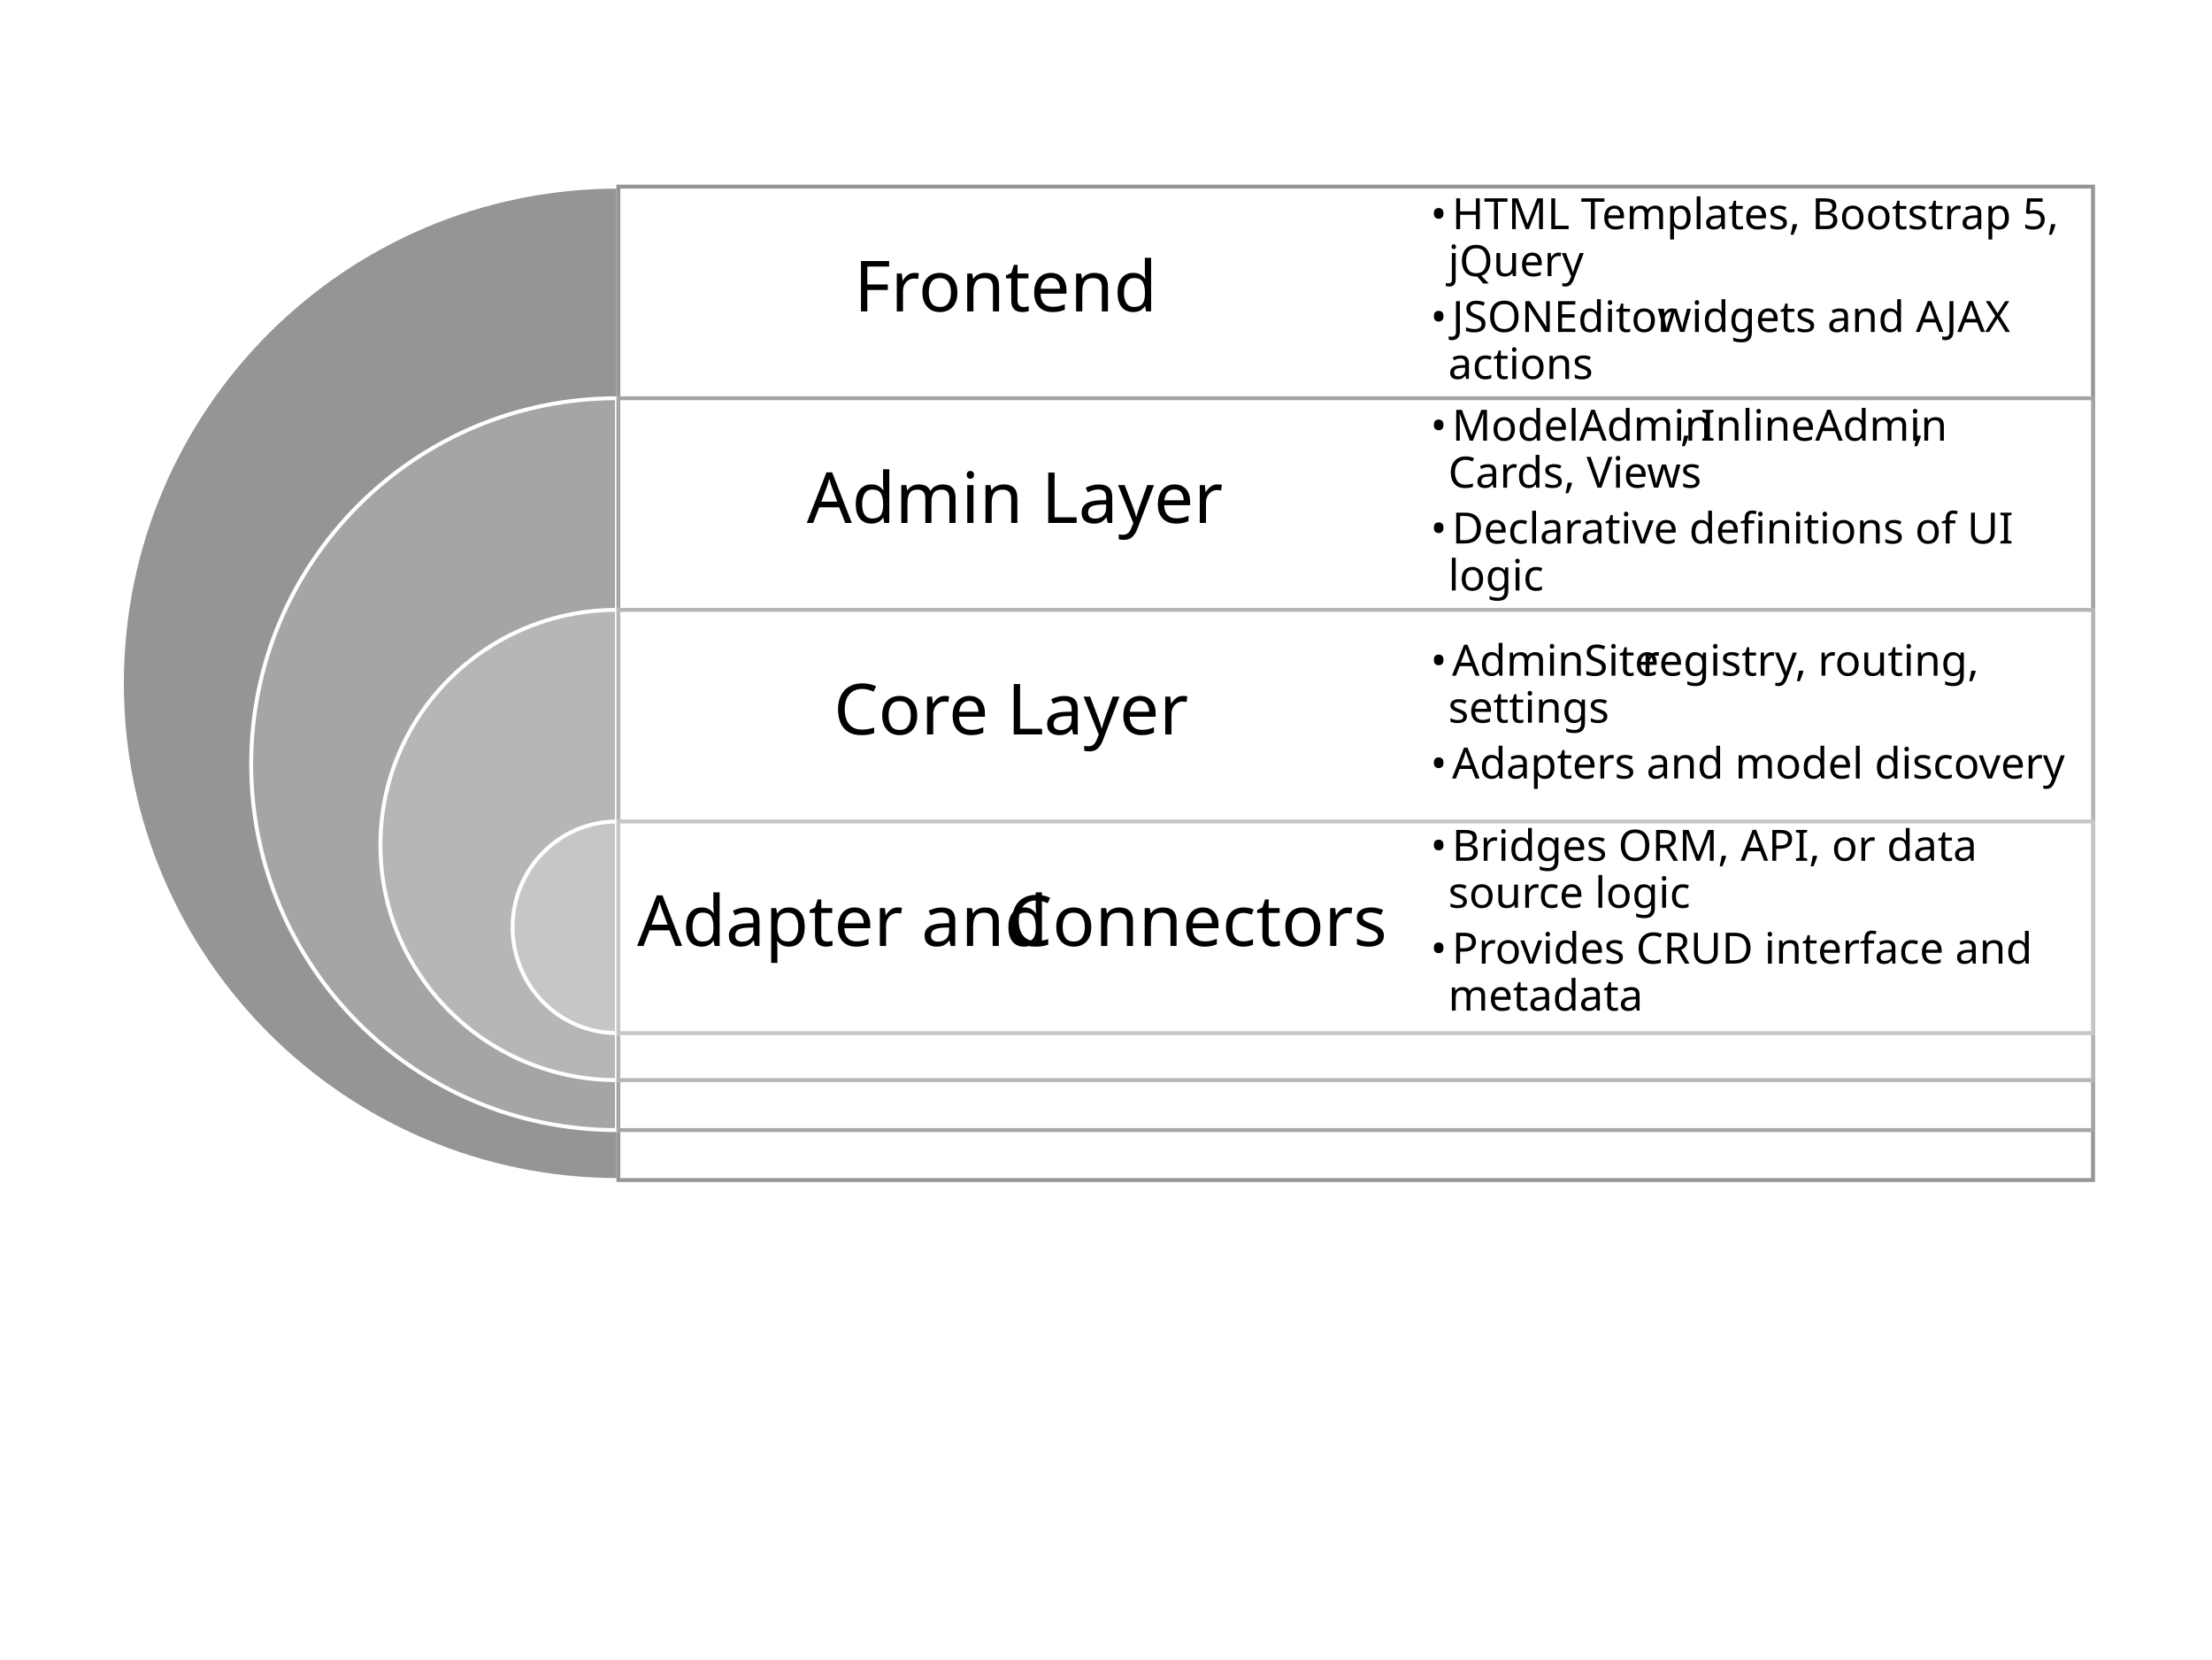
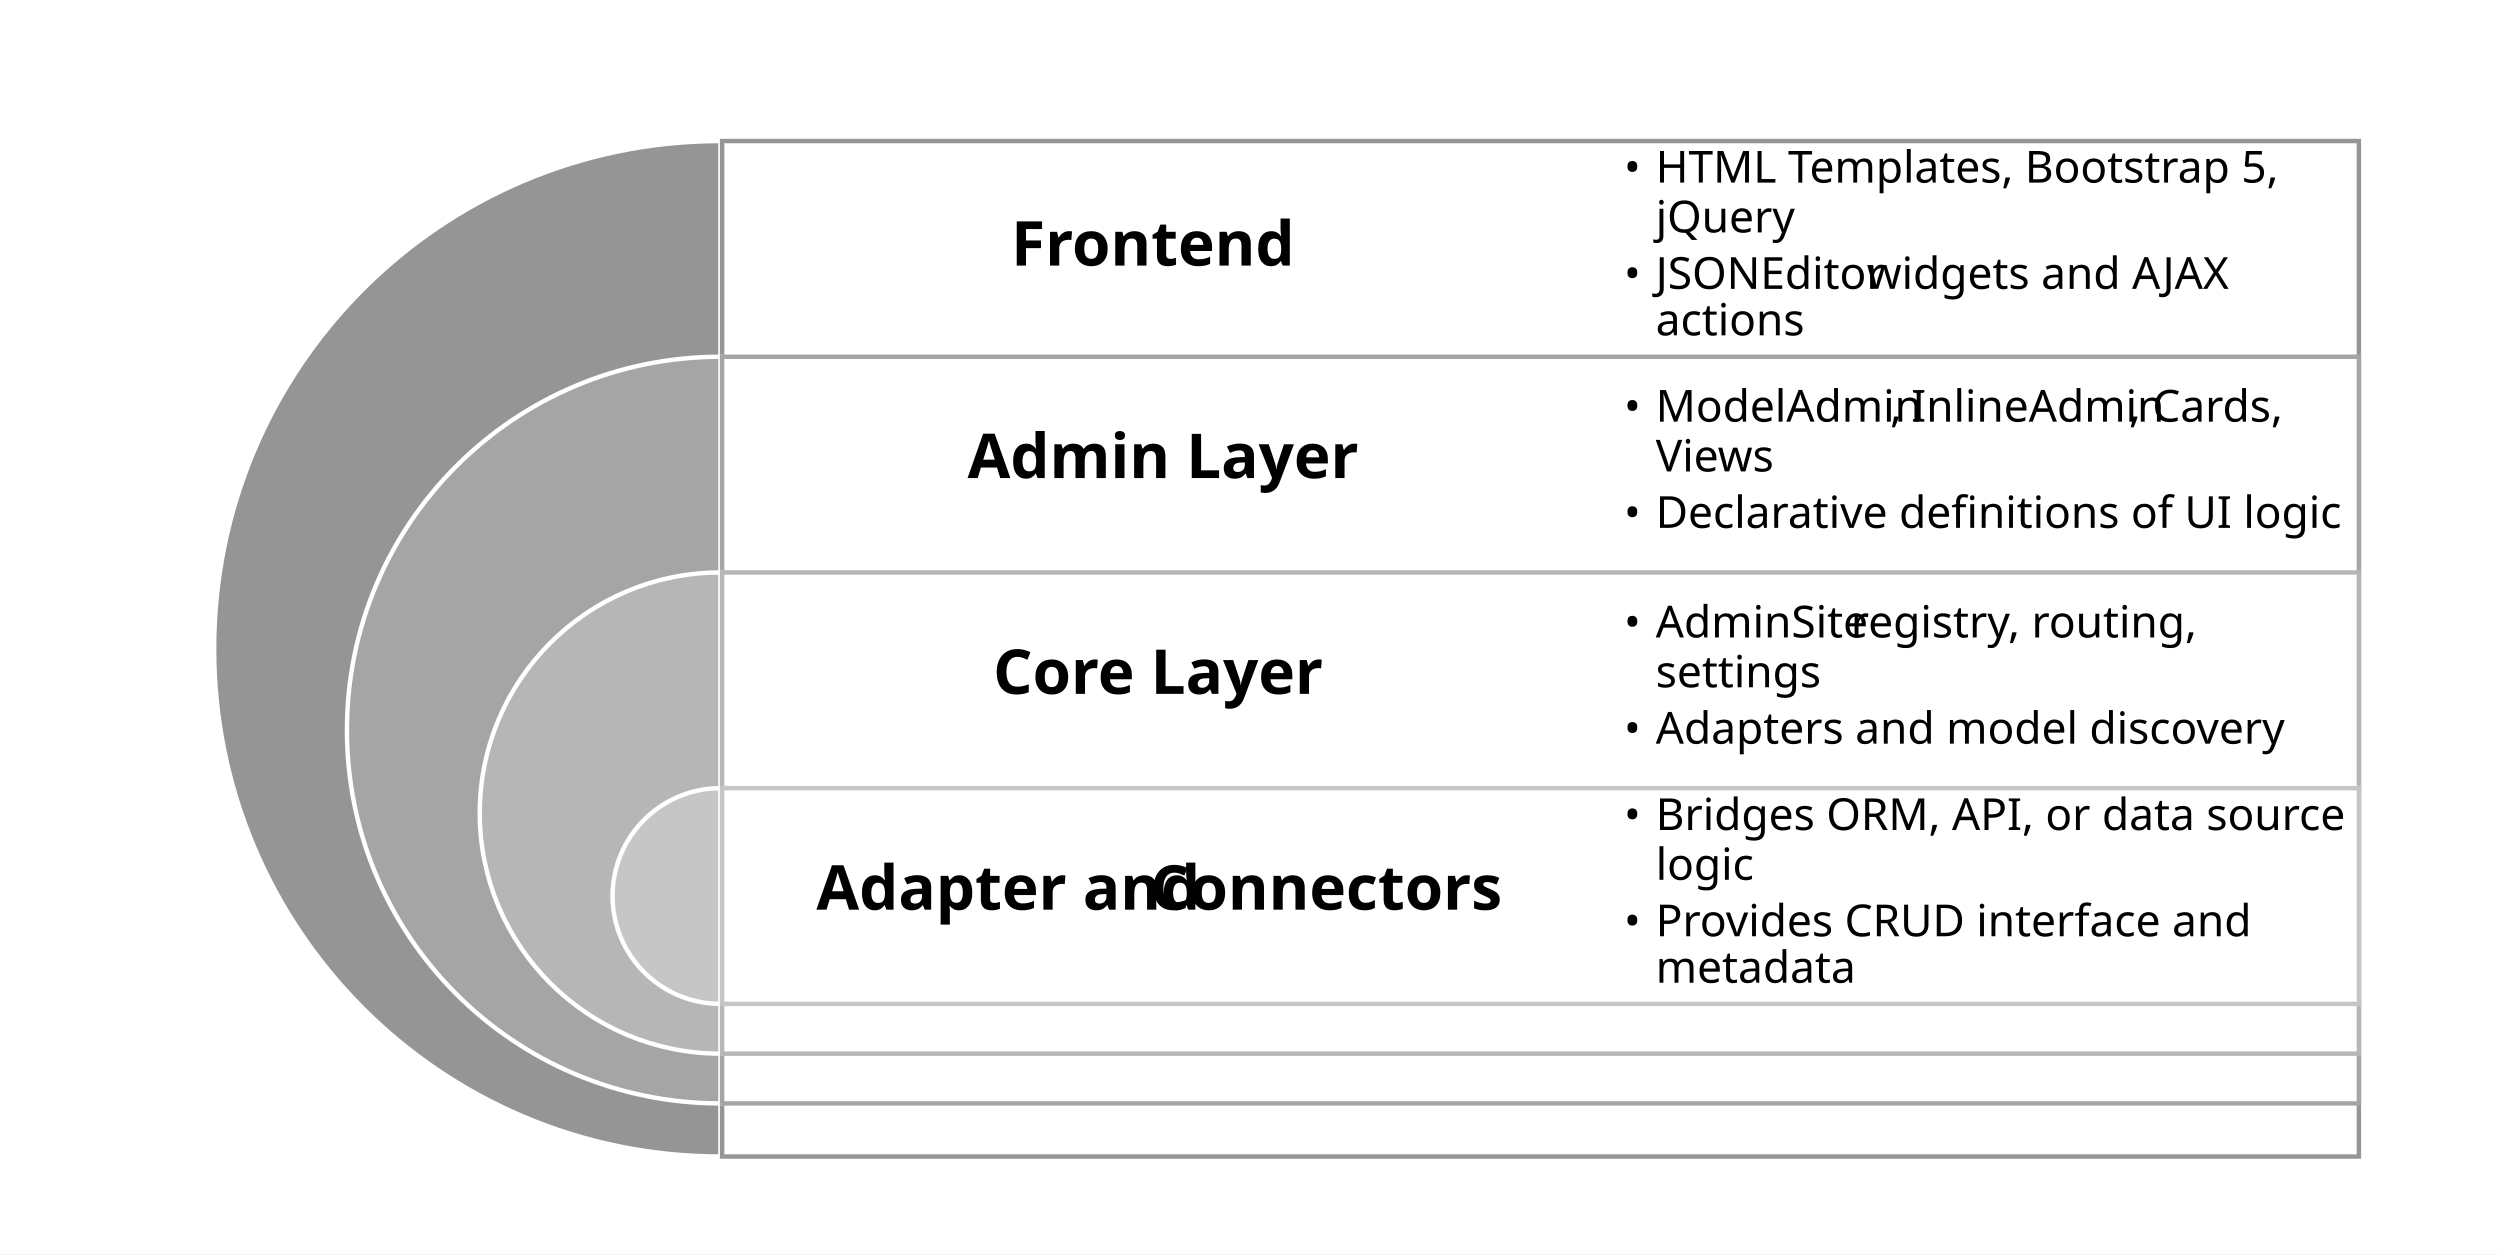
- <svg xmlns="http://www.w3.org/2000/svg" width="753" height="565" overflow="hidden">
-   <defs>
-     <clipPath id="clip0">
-       <rect x="0" y="0" width="753" height="565" />
-     </clipPath>
-   </defs>
-   <g clip-path="url(#clip0)">
-     <rect x="0" y="0" width="753" height="565.25" fill="#FFFFFF" />
-     <path d="M210.5 401.678C117.164 401.678 41.5 325.98 41.5 232.603 41.5 139.226 117.164 63.528 210.5 63.528L210.5 232.603Z" stroke="#FFFFFF" stroke-width="1.334" stroke-miterlimit="8" fill="#959595" fill-rule="evenodd" />
-     <rect x="210.5" y="63.528" width="502" height="338.15" stroke="#959595" stroke-width="1.334" stroke-miterlimit="8" fill="#FFFFFF" fill-opacity="0.902" />
-     <text font-family="Calibri,Calibri_MSFontService,sans-serif" font-weight="400" font-size="24.021" transform="matrix(1 0 0 1.00044 290.766 106)">Frontend</text>
-     <path d="M210 384.67C141.241 384.67 85.5 328.905 85.5 260.115 85.5 191.325 141.241 135.56 210 135.56L210 260.115Z" stroke="#FFFFFF" stroke-width="1.334" stroke-miterlimit="8" fill="#A5A5A5" fill-rule="evenodd" />
-     <rect x="210.5" y="135.56" width="502" height="249.11" stroke="#A5A5A5" stroke-width="1.334" stroke-miterlimit="8" fill="#FFFFFF" fill-opacity="0.902" />
-     <text font-family="Calibri,Calibri_MSFontService,sans-serif" font-weight="400" font-size="24.021" transform="matrix(1 0 0 1.00044 274.642 178)">Admin Layer</text>
-     <path d="M210 367.663C165.541 367.663 129.5 331.83 129.5 287.627 129.5 243.425 165.541 207.592 210 207.592L210 287.627Z" stroke="#FFFFFF" stroke-width="1.334" stroke-miterlimit="8" fill="#B6B6B6" fill-rule="evenodd" />
-     <rect x="210.5" y="207.592" width="502" height="160.071" stroke="#B6B6B6" stroke-width="1.334" stroke-miterlimit="8" fill="#FFFFFF" fill-opacity="0.902" />
-     <text font-family="Calibri,Calibri_MSFontService,sans-serif" font-weight="400" font-size="24.021" transform="matrix(1 0 0 1.00044 283.813 250)">Core Layer</text>
-     <path d="M210 351.656C190.394 351.656 174.5 335.531 174.5 315.64 174.5 295.749 190.394 279.624 210 279.624L210 315.64Z" stroke="#FFFFFF" stroke-width="1.334" stroke-miterlimit="8" fill="#C6C6C6" fill-rule="evenodd" />
-     <rect x="210.5" y="279.624" width="502" height="72.032" stroke="#C6C6C6" stroke-width="1.334" stroke-miterlimit="8" fill="#FFFFFF" fill-opacity="0.902" />
-     <text font-family="Calibri,Calibri_MSFontService,sans-serif" font-weight="400" font-size="24.021" transform="matrix(1 0 0 1.00044 216.88 322)">Adapter and</text>
-     <text font-family="Calibri,Calibri_MSFontService,sans-serif" font-weight="400" font-size="24.021" transform="matrix(1 0 0 1.00044 343.069 322)">Connectors</text>
-     <text font-family="Calibri,Calibri_MSFontService,sans-serif" font-weight="400" font-size="14.68" transform="matrix(1 0 0 1.00044 486.987 78)">•</text>
-     <text font-family="Calibri,Calibri_MSFontService,sans-serif" font-weight="400" font-size="14.68" transform="matrix(1 0 0 1.00044 494.297 78)">HTML Templates, Bootstrap 5,</text>
-     <text font-family="Calibri,Calibri_MSFontService,sans-serif" font-weight="400" font-size="14.68" transform="matrix(1 0 0 1.00044 492.99 94)">jQuery</text>
-     <text font-family="Calibri,Calibri_MSFontService,sans-serif" font-weight="400" font-size="14.68" transform="matrix(1 0 0 1.00044 486.987 113)">•</text>
-     <text font-family="Calibri,Calibri_MSFontService,sans-serif" font-weight="400" font-size="14.68" transform="matrix(1 0 0 1.00044 494.297 113)">JSONEditor</text>
-     <text font-family="Calibri,Calibri_MSFontService,sans-serif" font-weight="400" font-size="14.68" transform="matrix(1 0 0 1.00044 564.228 113)">widgets and AJAX</text>
-     <text font-family="Calibri,Calibri_MSFontService,sans-serif" font-weight="400" font-size="14.68" transform="matrix(1 0 0 1.00044 492.99 129)">actions</text>
-     <text font-family="Calibri,Calibri_MSFontService,sans-serif" font-weight="400" font-size="14.68" transform="matrix(1 0 0 1.00044 486.987 150)">•</text>
-     <text font-family="Calibri,Calibri_MSFontService,sans-serif" font-weight="400" font-size="14.68" transform="matrix(1 0 0 1.00044 494.297 150)">ModelAdmin</text>
-     <text font-family="Calibri,Calibri_MSFontService,sans-serif" font-weight="400" font-size="14.68" transform="matrix(1 0 0 1.00044 571.958 150)">,</text>
-     <text font-family="Calibri,Calibri_MSFontService,sans-serif" font-weight="400" font-size="14.68" transform="matrix(1 0 0 1.00044 578.935 150)">InlineAdmin</text>
-     <text font-family="Calibri,Calibri_MSFontService,sans-serif" font-weight="400" font-size="14.68" transform="matrix(1 0 0 1.00044 651.086 150)">,</text>
-     <text font-family="Calibri,Calibri_MSFontService,sans-serif" font-weight="400" font-size="14.68" transform="matrix(1 0 0 1.00044 492.99 166)">Cards, Views</text>
-     <text font-family="Calibri,Calibri_MSFontService,sans-serif" font-weight="400" font-size="14.68" transform="matrix(1 0 0 1.00044 486.987 185)">•</text>
-     <text font-family="Calibri,Calibri_MSFontService,sans-serif" font-weight="400" font-size="14.68" transform="matrix(1 0 0 1.00044 494.297 185)">Declarative definitions of UI</text>
-     <text font-family="Calibri,Calibri_MSFontService,sans-serif" font-weight="400" font-size="14.68" transform="matrix(1 0 0 1.00044 492.99 201)">logic</text>
-     <text font-family="Calibri,Calibri_MSFontService,sans-serif" font-weight="400" font-size="14.68" transform="matrix(1 0 0 1.00044 486.987 230)">•</text>
-     <text font-family="Calibri,Calibri_MSFontService,sans-serif" font-weight="400" font-size="14.68" transform="matrix(1 0 0 1.00044 494.297 230)">AdminSite</text>
-     <text font-family="Calibri,Calibri_MSFontService,sans-serif" font-weight="400" font-size="14.68" transform="matrix(1 0 0 1.00044 558.939 230)">registry, routing,</text>
-     <text font-family="Calibri,Calibri_MSFontService,sans-serif" font-weight="400" font-size="14.68" transform="matrix(1 0 0 1.00044 492.99 246)">settings</text>
-     <text font-family="Calibri,Calibri_MSFontService,sans-serif" font-weight="400" font-size="14.68" transform="matrix(1 0 0 1.00044 486.987 265)">•</text>
-     <text font-family="Calibri,Calibri_MSFontService,sans-serif" font-weight="400" font-size="14.68" transform="matrix(1 0 0 1.00044 494.297 265)">Adapters and model discovery</text>
-     <text font-family="Calibri,Calibri_MSFontService,sans-serif" font-weight="400" font-size="14.68" transform="matrix(1 0 0 1.00044 486.987 293)">•</text>
-     <text font-family="Calibri,Calibri_MSFontService,sans-serif" font-weight="400" font-size="14.68" transform="matrix(1 0 0 1.00044 494.297 293)">Bridges ORM, API, or data</text>
-     <text font-family="Calibri,Calibri_MSFontService,sans-serif" font-weight="400" font-size="14.68" transform="matrix(1 0 0 1.00044 492.99 309)">source logic</text>
-     <text font-family="Calibri,Calibri_MSFontService,sans-serif" font-weight="400" font-size="14.68" transform="matrix(1 0 0 1.00044 486.987 328)">•</text>
-     <text font-family="Calibri,Calibri_MSFontService,sans-serif" font-weight="400" font-size="14.68" transform="matrix(1 0 0 1.00044 494.297 328)">Provides CRUD interface and</text>
-     <text font-family="Calibri,Calibri_MSFontService,sans-serif" font-weight="400" font-size="14.68" transform="matrix(1 0 0 1.00044 492.99 344)">metadata</text>
+ <svg xmlns="http://www.w3.org/2000/svg" width="753" height="378" overflow="hidden">
+   <g>
+     <rect x="0" y="0" width="753" height="377.833" fill="#FFFFFF" />
+     <path d="M217 348.346C132.777 348.346 64.5 279.876 64.5 195.413 64.5 110.951 132.777 42.481 217 42.481L217 195.413Z" stroke="#FFFFFF" stroke-width="1.334" stroke-miterlimit="8" fill="#959595" fill-rule="evenodd" />
+     <rect x="217.5" y="42.481" width="493" height="305.865" stroke="#959595" stroke-width="1.334" stroke-miterlimit="8" fill="#FFFFFF" fill-opacity="0.902" />
+     <text font-family="Calibri,Calibri_MSFontService,sans-serif" font-weight="700" font-size="18.667" transform="matrix(1 0 0 0.999557 304.557 80)">Frontend</text>
+     <path d="M217 332.353C154.868 332.353 104.5 282.007 104.5 219.903 104.5 157.798 154.868 107.452 217 107.452L217 219.903Z" stroke="#FFFFFF" stroke-width="1.334" stroke-miterlimit="8" fill="#A5A5A5" fill-rule="evenodd" />
+     <rect x="217.5" y="107.452" width="493" height="224.9" stroke="#A5A5A5" stroke-width="1.334" stroke-miterlimit="8" fill="#FFFFFF" fill-opacity="0.902" />
+     <text font-family="Calibri,Calibri_MSFontService,sans-serif" font-weight="700" font-size="18.667" transform="matrix(1 0 0 0.999557 291.432 144)">Admin Layer</text>
+     <path d="M217 317.359C176.959 317.359 144.5 284.914 144.5 244.892 144.5 204.869 176.959 172.424 217 172.424L217 244.892Z" stroke="#FFFFFF" stroke-width="1.334" stroke-miterlimit="8" fill="#B6B6B6" fill-rule="evenodd" />
+     <rect x="217.5" y="172.424" width="493" height="144.936" stroke="#B6B6B6" stroke-width="1.334" stroke-miterlimit="8" fill="#FFFFFF" fill-opacity="0.902" />
+     <text font-family="Calibri,Calibri_MSFontService,sans-serif" font-weight="700" font-size="18.667" transform="matrix(1 0 0 0.999557 299.128 209)">Core Layer</text>
+     <path d="M217 302.366C199.051 302.366 184.5 287.822 184.5 269.88 184.5 251.939 199.051 237.395 217 237.395L217 269.88Z" stroke="#FFFFFF" stroke-width="1.334" stroke-miterlimit="8" fill="#C6C6C6" fill-rule="evenodd" />
+     <rect x="217.5" y="237.395" width="493" height="64.971" stroke="#C6C6C6" stroke-width="1.334" stroke-miterlimit="8" fill="#FFFFFF" fill-opacity="0.902" />
+     <text font-family="Calibri,Calibri_MSFontService,sans-serif" font-weight="700" font-size="18.667" transform="matrix(1 0 0 0.999557 245.895 274)">Adapter and</text>
+     <text font-family="Calibri,Calibri_MSFontService,sans-serif" font-weight="700" font-size="18.667" transform="matrix(1 0 0 0.999557 346.406 274)">Connectors</text>
+     <text font-family="Calibri,Calibri_MSFontService,sans-serif" font-weight="400" font-size="13.333" transform="matrix(1 0 0 0.999557 489.162 55)">•</text>
+     <text font-family="Calibri,Calibri_MSFontService,sans-serif" font-weight="400" font-size="13.333" transform="matrix(1 0 0 0.999557 498.699 55)">HTML Templates, Bootstrap 5,</text>
+     <text font-family="Calibri,Calibri_MSFontService,sans-serif" font-weight="400" font-size="13.333" transform="matrix(1 0 0 0.999557 498.699 70)">jQuery</text>
+     <text font-family="Calibri,Calibri_MSFontService,sans-serif" font-weight="400" font-size="13.333" transform="matrix(1 0 0 0.999557 489.162 87)">•</text>
+     <text font-family="Calibri,Calibri_MSFontService,sans-serif" font-weight="400" font-size="13.333" transform="matrix(1 0 0 0.999557 498.699 87)">JSONEditor</text>
+     <text font-family="Calibri,Calibri_MSFontService,sans-serif" font-weight="400" font-size="13.333" transform="matrix(1 0 0 0.999557 562.281 87)">widgets and AJAX</text>
+     <text font-family="Calibri,Calibri_MSFontService,sans-serif" font-weight="400" font-size="13.333" transform="matrix(1 0 0 0.999557 498.699 101)">actions</text>
+     <text font-family="Calibri,Calibri_MSFontService,sans-serif" font-weight="400" font-size="13.333" transform="matrix(1 0 0 0.999557 489.162 127)">•</text>
+     <text font-family="Calibri,Calibri_MSFontService,sans-serif" font-weight="400" font-size="13.333" transform="matrix(1 0 0 0.999557 498.699 127)">ModelAdmin</text>
+     <text font-family="Calibri,Calibri_MSFontService,sans-serif" font-weight="400" font-size="13.333" transform="matrix(1 0 0 0.999557 569.304 127)">,</text>
+     <text font-family="Calibri,Calibri_MSFontService,sans-serif" font-weight="400" font-size="13.333" transform="matrix(1 0 0 0.999557 575.647 127)">InlineAdmin</text>
+     <text font-family="Calibri,Calibri_MSFontService,sans-serif" font-weight="400" font-size="13.333" transform="matrix(1 0 0 0.999557 641.242 127)">, Cards,</text>
+     <text font-family="Calibri,Calibri_MSFontService,sans-serif" font-weight="400" font-size="13.333" transform="matrix(1 0 0 0.999557 498.699 142)">Views</text>
+     <text font-family="Calibri,Calibri_MSFontService,sans-serif" font-weight="400" font-size="13.333" transform="matrix(1 0 0 0.999557 489.162 159)">•</text>
+     <text font-family="Calibri,Calibri_MSFontService,sans-serif" font-weight="400" font-size="13.333" transform="matrix(1 0 0 0.999557 498.699 159)">Declarative definitions of UI logic</text>
+     <text font-family="Calibri,Calibri_MSFontService,sans-serif" font-weight="400" font-size="13.333" transform="matrix(1 0 0 0.999557 489.162 192)">•</text>
+     <text font-family="Calibri,Calibri_MSFontService,sans-serif" font-weight="400" font-size="13.333" transform="matrix(1 0 0 0.999557 498.699 192)">AdminSite</text>
+     <text font-family="Calibri,Calibri_MSFontService,sans-serif" font-weight="400" font-size="13.333" transform="matrix(1 0 0 0.999557 557.465 192)">registry, routing,</text>
+     <text font-family="Calibri,Calibri_MSFontService,sans-serif" font-weight="400" font-size="13.333" transform="matrix(1 0 0 0.999557 498.699 207)">settings</text>
+     <text font-family="Calibri,Calibri_MSFontService,sans-serif" font-weight="400" font-size="13.333" transform="matrix(1 0 0 0.999557 489.162 224)">•</text>
+     <text font-family="Calibri,Calibri_MSFontService,sans-serif" font-weight="400" font-size="13.333" transform="matrix(1 0 0 0.999557 498.699 224)">Adapters and model discovery</text>
+     <text font-family="Calibri,Calibri_MSFontService,sans-serif" font-weight="400" font-size="13.333" transform="matrix(1 0 0 0.999557 489.162 250)">•</text>
+     <text font-family="Calibri,Calibri_MSFontService,sans-serif" font-weight="400" font-size="13.333" transform="matrix(1 0 0 0.999557 498.699 250)">Bridges ORM, API, or data source</text>
+     <text font-family="Calibri,Calibri_MSFontService,sans-serif" font-weight="400" font-size="13.333" transform="matrix(1 0 0 0.999557 498.699 265)">logic</text>
+     <text font-family="Calibri,Calibri_MSFontService,sans-serif" font-weight="400" font-size="13.333" transform="matrix(1 0 0 0.999557 489.162 282)">•</text>
+     <text font-family="Calibri,Calibri_MSFontService,sans-serif" font-weight="400" font-size="13.333" transform="matrix(1 0 0 0.999557 498.699 282)">Provides CRUD interface and</text>
+     <text font-family="Calibri,Calibri_MSFontService,sans-serif" font-weight="400" font-size="13.333" transform="matrix(1 0 0 0.999557 498.699 296)">metadata</text>
  </g>
</svg>
